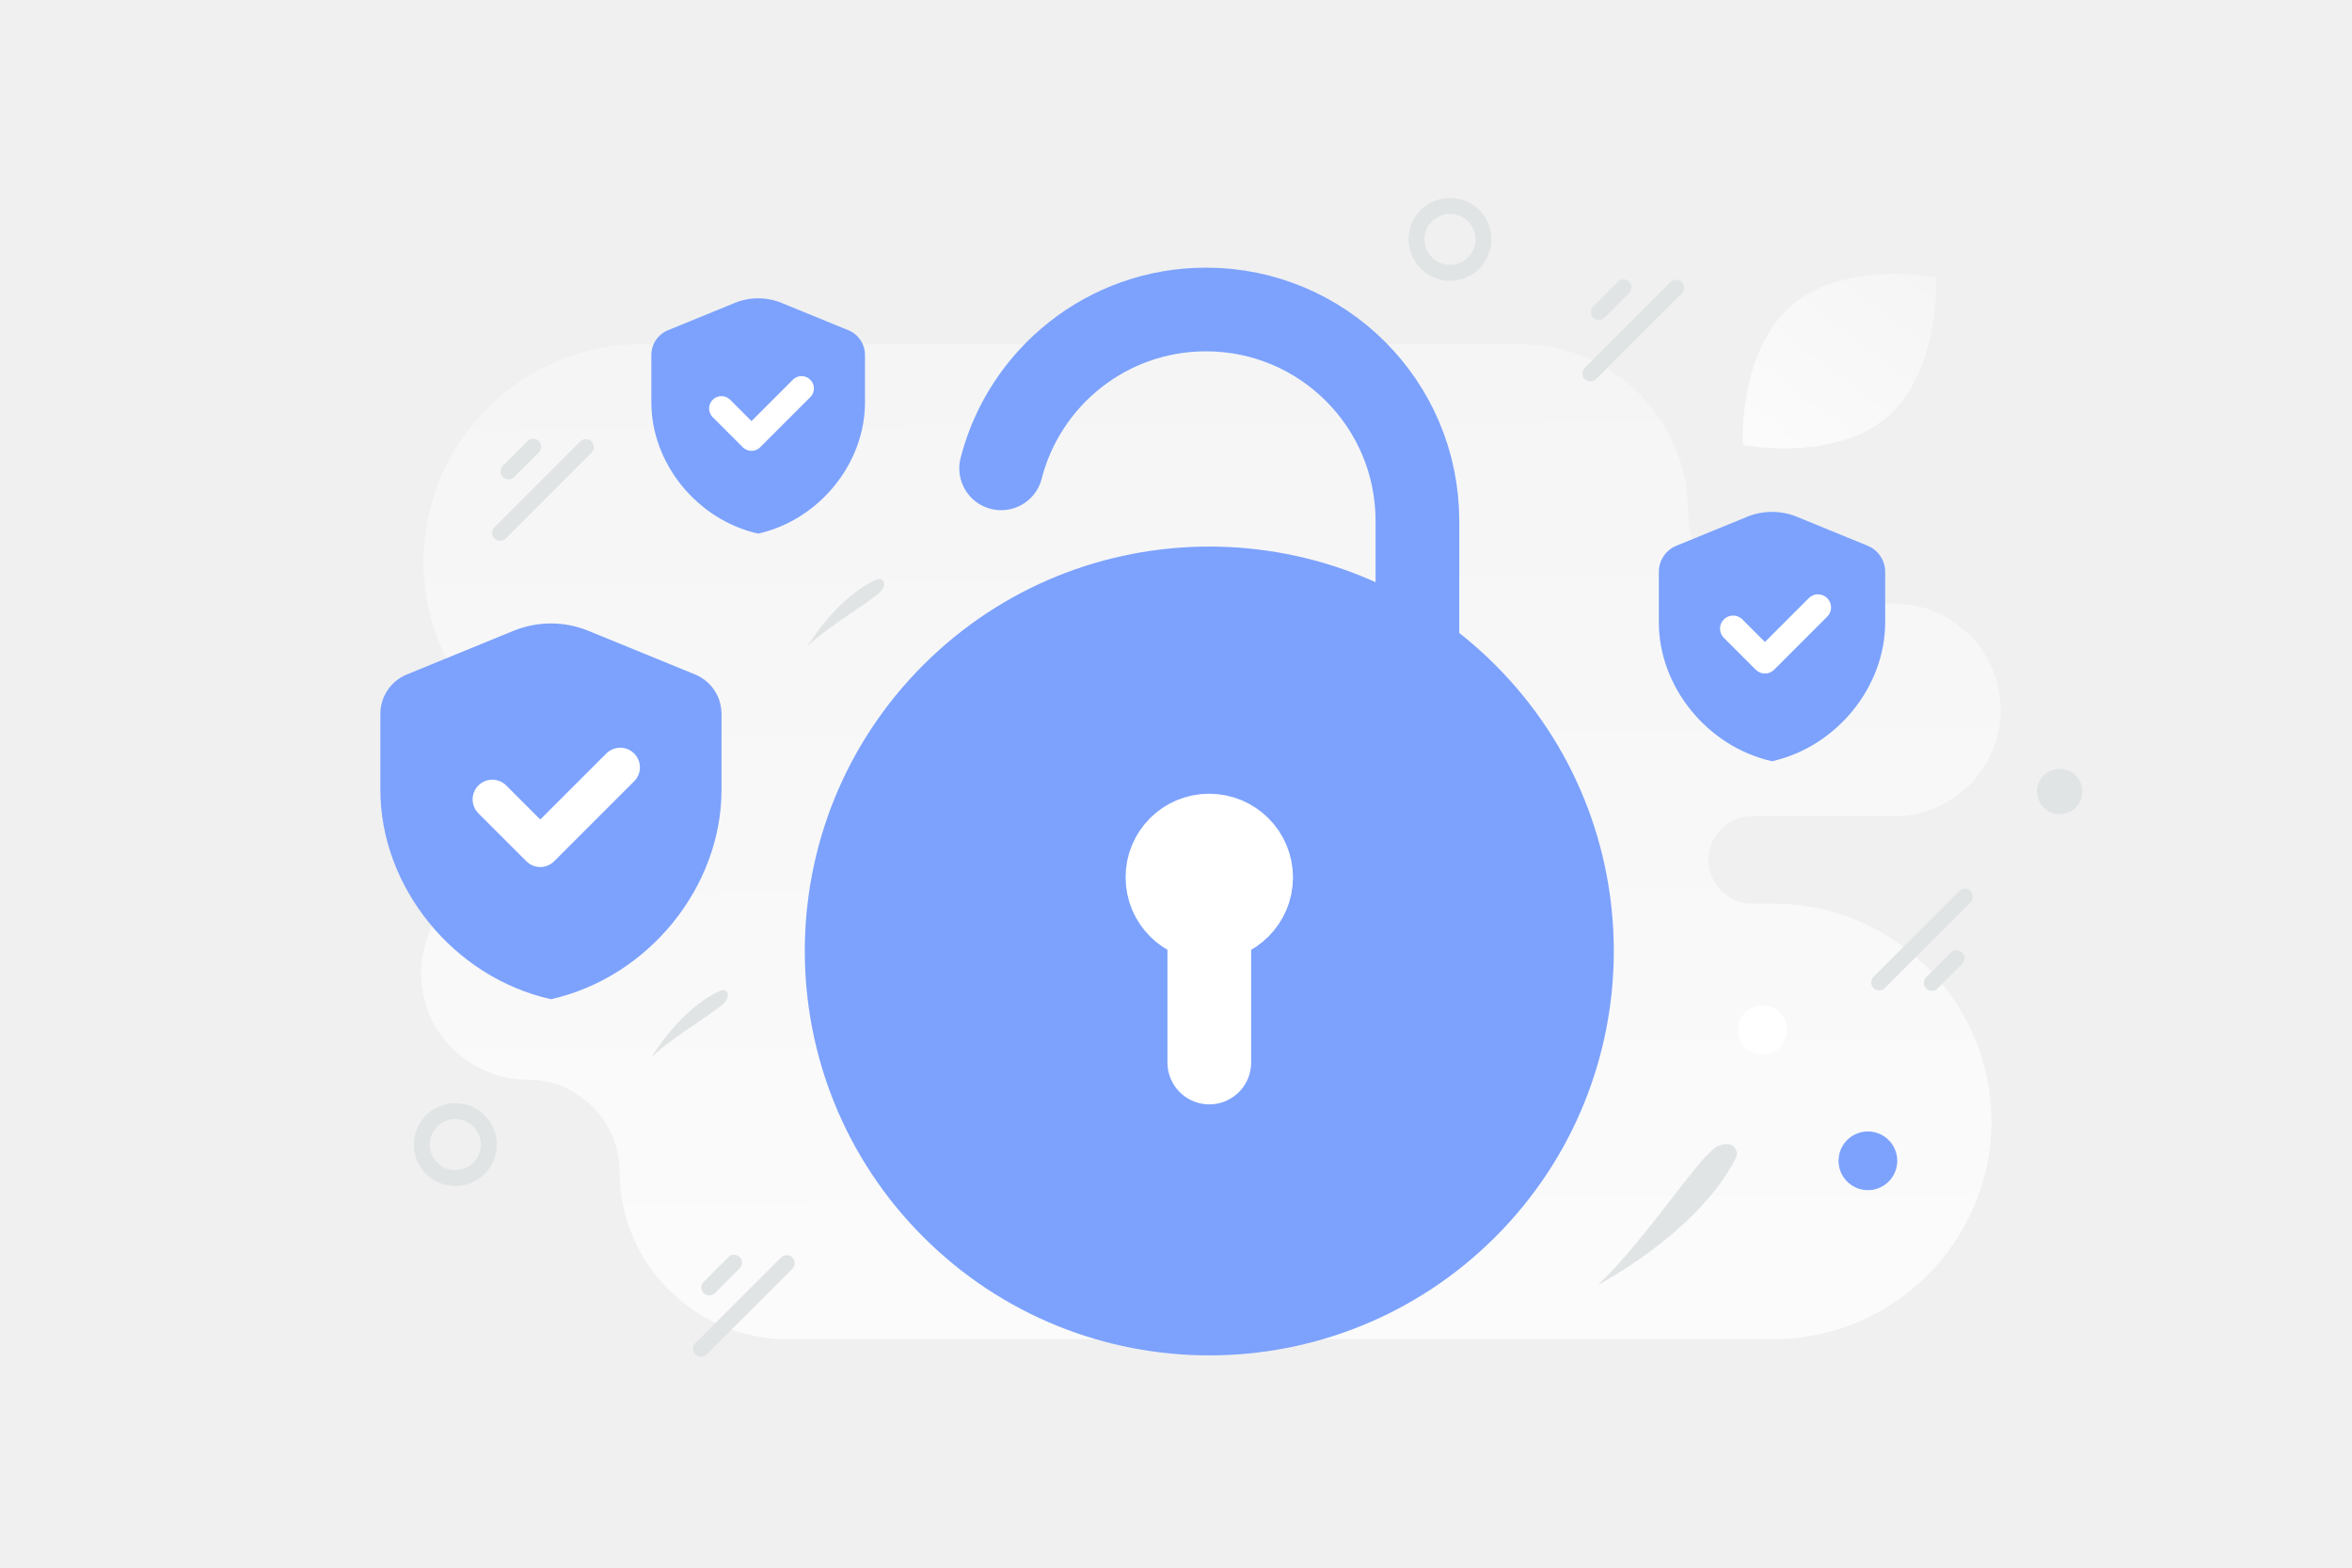
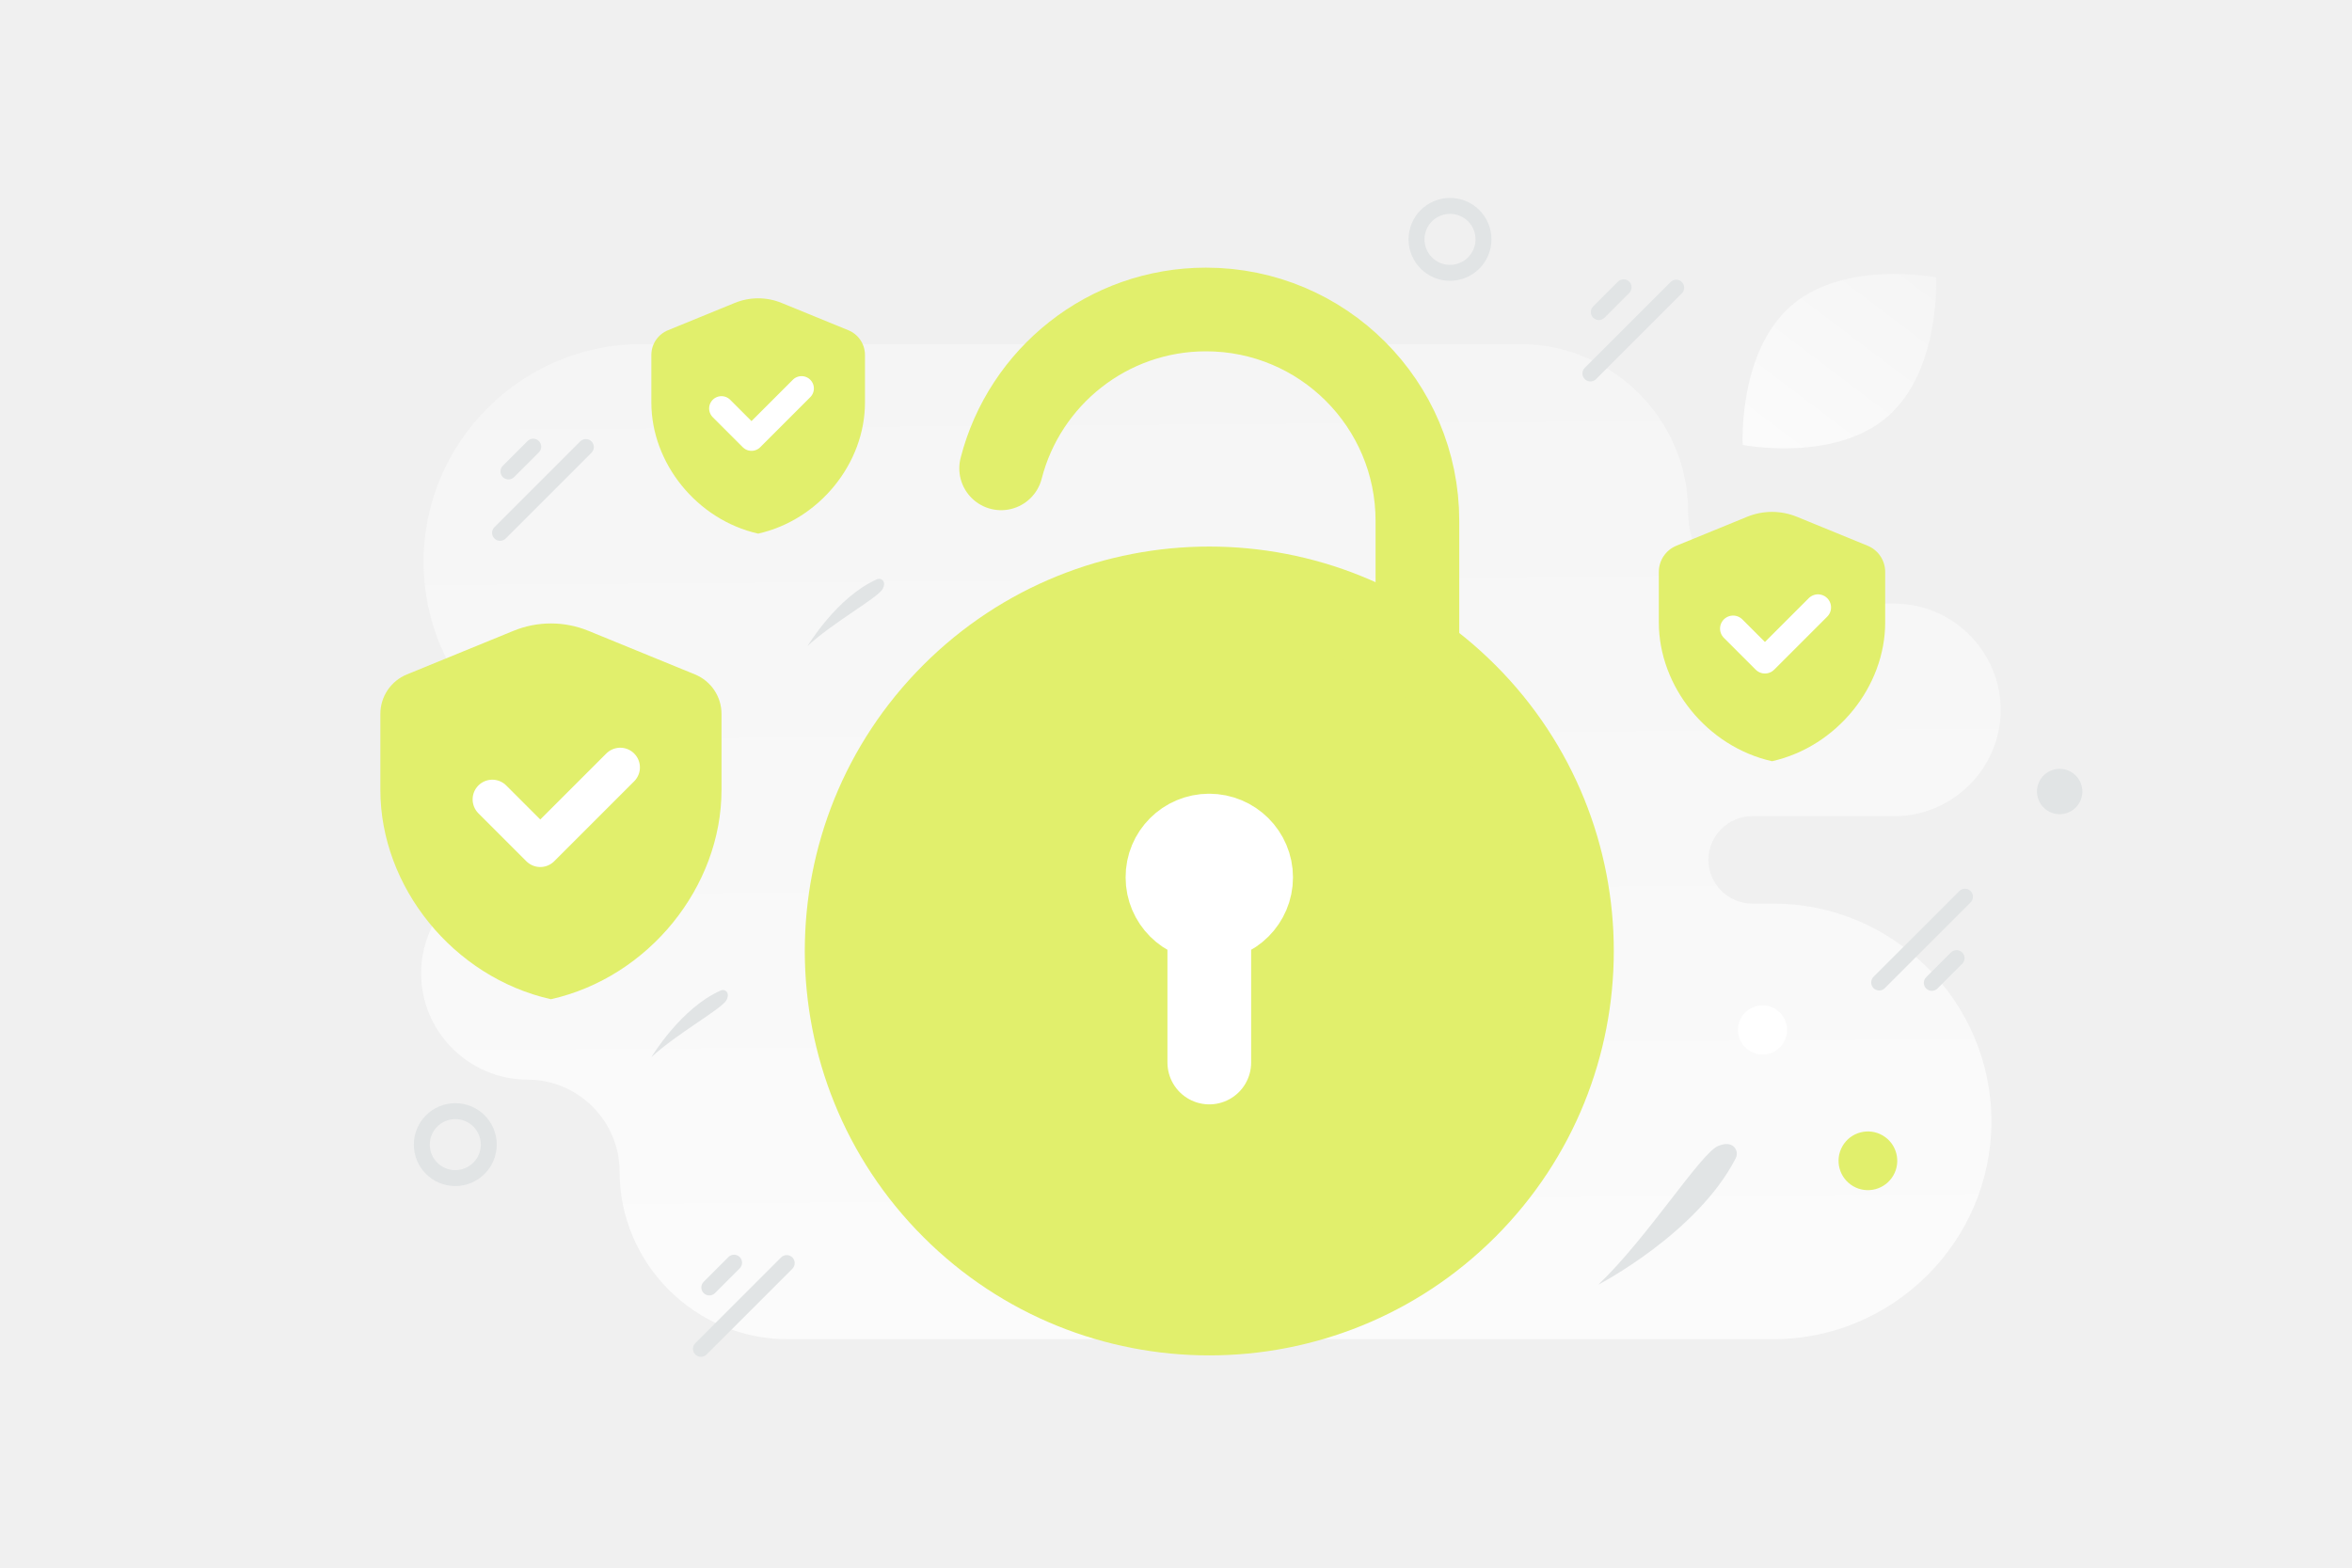
<svg xmlns="http://www.w3.org/2000/svg" width="900" height="600" viewBox="0 0 900 600" fill="none">
  <path fill="transparent" d="M0 0h900v600H0z" />
  <path fill-rule="evenodd" clip-rule="evenodd" d="M245.546 131.678c-45.912 0-83.47 37.509-83.47 83.361 0 45.852 37.558 83.361 83.47 83.361 9.21 0 16.754 7.534 16.754 16.732s-7.544 16.732-16.754 16.732h-43.677c-22.397 0-40.724 18.303-40.724 40.671s18.327 40.671 40.724 40.671c19.371 0 35.221 15.83 35.221 35.175 0 35.296 28.916 64.174 64.258 64.174h377.21c45.912 0 83.47-37.509 83.47-83.361 0-45.852-37.558-83.361-83.47-83.361h-8.074c-9.21 0-16.753-7.524-16.753-16.732 0-9.198 7.534-16.731 16.753-16.731h54.349c22.397 0 40.725-18.304 40.725-40.672 0-22.34-18.281-40.625-40.641-40.671h-43.732c-19.371 0-35.221-15.83-35.221-35.175 0-35.296-28.916-64.174-64.258-64.174h-336.16z" fill="url(#a)" />
-   <path fill-rule="evenodd" clip-rule="evenodd" d="M560.867 265.841c54.194 54.193 54.194 142.058 0 196.252-54.193 54.193-142.058 54.193-196.252 0-54.193-54.194-54.193-142.059 0-196.252 54.194-54.194 142.059-54.194 196.252 0z" fill="#7ca2fd" />
-   <path d="M560.867 265.841c54.194 54.193 54.194 142.058 0 196.252-54.193 54.193-142.058 54.193-196.252 0-54.193-54.194-54.193-142.059 0-196.252 54.194-54.194 142.059-54.194 196.252 0" stroke="#7ca2fd" stroke-width="32.024" stroke-linecap="round" stroke-linejoin="round" />
+   <path fill-rule="evenodd" clip-rule="evenodd" d="M560.867 265.841c54.194 54.193 54.194 142.058 0 196.252-54.193 54.193-142.058 54.193-196.252 0-54.193-54.194-54.193-142.059 0-196.252 54.194-54.194 142.059-54.194 196.252 0z" fill="#e1ef6c" />
+   <path d="M560.867 265.841c54.194 54.193 54.194 142.058 0 196.252-54.193 54.193-142.058 54.193-196.252 0-54.193-54.194-54.193-142.059 0-196.252 54.194-54.194 142.059-54.194 196.252 0" stroke="#e1ef6c" stroke-width="32.024" stroke-linecap="round" stroke-linejoin="round" />
  <path d="M462.741 406.664v-54.441m-.063-32.43c-8.839 0-16.012 7.173-15.948 16.012 0 8.839 7.173 16.012 16.012 16.012 8.838 0 16.012-7.173 16.012-16.012s-7.174-16.012-16.076-16.012" stroke="#fff" stroke-width="32.024" stroke-linecap="round" stroke-linejoin="round" />
-   <path d="M383.088 179.251c8.945-34.949 40.649-60.803 78.395-60.803 44.684 0 80.893 36.209 80.893 80.893v51.025" stroke="#7ca2fd" stroke-width="32.024" stroke-linecap="round" stroke-linejoin="round" />
-   <path fill-rule="evenodd" clip-rule="evenodd" d="M721.374 238.195c0 24.583-18.477 47.569-43.309 53.151-24.832-5.582-43.309-28.568-43.309-53.151v-19.31c0-4.396 2.658-8.359 6.729-10.021l27.068-11.076a25.102 25.102 0 0 1 19.024 0l27.068 11.076a10.828 10.828 0 0 1 6.729 10.021v19.31z" fill="#7ca2fd" />
+   <path d="M383.088 179.251c8.945-34.949 40.649-60.803 78.395-60.803 44.684 0 80.893 36.209 80.893 80.893v51.025" stroke="#e1ef6c" stroke-width="32.024" stroke-linecap="round" stroke-linejoin="round" />
+   <path fill-rule="evenodd" clip-rule="evenodd" d="M721.374 238.195c0 24.583-18.477 47.569-43.309 53.151-24.832-5.582-43.309-28.568-43.309-53.151v-19.31c0-4.396 2.658-8.359 6.729-10.021l27.068-11.076a25.102 25.102 0 0 1 19.024 0l27.068 11.076a10.828 10.828 0 0 1 6.729 10.021v19.31z" fill="#e1ef6c" />
  <path d="m695.659 232.472-20.301 20.301-12.18-12.18" stroke="#fff" stroke-width="9.994" stroke-linecap="round" stroke-linejoin="round" />
-   <path fill-rule="evenodd" clip-rule="evenodd" d="M276.087 302.331c0 37.048-27.845 71.689-65.269 80.1-37.423-8.411-65.268-43.052-65.268-80.1v-29.102a16.311 16.311 0 0 1 10.141-15.101l40.793-16.692a37.824 37.824 0 0 1 28.669 0l40.793 16.692a16.32 16.32 0 0 1 10.141 15.101v29.102z" fill="#7ca2fd" />
+   <path fill-rule="evenodd" clip-rule="evenodd" d="M276.087 302.331c0 37.048-27.845 71.689-65.269 80.1-37.423-8.411-65.268-43.052-65.268-80.1v-29.102a16.311 16.311 0 0 1 10.141-15.101l40.793-16.692a37.824 37.824 0 0 1 28.669 0l40.793 16.692a16.32 16.32 0 0 1 10.141 15.101v29.102z" fill="#e1ef6c" />
  <path d="m237.334 293.707-30.595 30.594-18.356-18.356" stroke="#fff" stroke-width="15.062" stroke-linecap="round" stroke-linejoin="round" />
-   <path fill-rule="evenodd" clip-rule="evenodd" d="M330.985 154.076c0 23.198-17.436 44.889-40.869 50.156-23.433-5.267-40.869-26.958-40.869-50.156v-18.223c0-4.148 2.509-7.887 6.35-9.456l25.543-10.452a23.69 23.69 0 0 1 17.952 0l25.543 10.452a10.219 10.219 0 0 1 6.35 9.456v18.223z" fill="#7ca2fd" />
+   <path fill-rule="evenodd" clip-rule="evenodd" d="M330.985 154.076c0 23.198-17.436 44.889-40.869 50.156-23.433-5.267-40.869-26.958-40.869-50.156v-18.223c0-4.148 2.509-7.887 6.35-9.456l25.543-10.452a23.69 23.69 0 0 1 17.952 0l25.543 10.452a10.219 10.219 0 0 1 6.35 9.456v18.223z" fill="#e1ef6c" />
  <path d="m306.72 148.676-19.158 19.157-11.494-11.495" stroke="#fff" stroke-width="9.431" stroke-linecap="round" stroke-linejoin="round" />
  <rect x="714.747" y="376.025" width="52.539" height="6.121" rx="3.061" transform="rotate(-45 714.747 376.025)" fill="#E1E4E5" />
  <rect x="734.891" y="376.168" width="19.508" height="6.121" rx="3.061" transform="rotate(-45 734.891 376.168)" fill="#E1E4E5" />
  <rect x="228.508" y="171.109" width="52.539" height="6.121" rx="3.061" transform="rotate(135 228.508 171.109)" fill="#E1E4E5" />
  <rect x="208.364" y="170.965" width="19.508" height="6.121" rx="3.061" transform="rotate(135 208.364 170.965)" fill="#E1E4E5" />
  <rect x="305.366" y="483.42" width="52.539" height="6.121" rx="3.061" transform="rotate(135 305.366 483.42)" fill="#E1E4E5" />
  <rect x="285.222" y="483.277" width="19.508" height="6.121" rx="3.061" transform="rotate(135 285.222 483.277)" fill="#E1E4E5" />
  <rect x="645.736" y="110.111" width="52.539" height="6.121" rx="3.061" transform="rotate(135 645.736 110.111)" fill="#E1E4E5" />
  <rect x="625.592" y="109.967" width="19.508" height="6.121" rx="3.061" transform="rotate(135 625.592 109.967)" fill="#E1E4E5" />
-   <circle cx="714.759" cy="444.274" r="11.233" transform="rotate(-150 714.759 444.274)" fill="#7ca2fd" />
+   <circle cx="714.759" cy="444.274" r="11.233" transform="rotate(-150 714.759 444.274)" fill="#e1ef6c" />
  <circle r="8.685" transform="scale(1 -1) rotate(-30 -171.22 -1622.15)" fill="#E1E4E5" />
  <circle cx="674.433" cy="394.188" r="9.398" transform="rotate(-150 674.433 394.188)" fill="#fff" />
  <path d="M187.029 438.079c0 7.079-5.737 12.81-12.824 12.81s-12.795-5.759-12.795-12.81c0-7.079 5.737-12.809 12.823-12.809 7.087 0 12.796 5.73 12.796 12.809zm380.629-346.47c0 7.079-5.737 12.81-12.823 12.81-7.087 0-12.796-5.76-12.796-12.81 0-7.08 5.737-12.81 12.824-12.81s12.795 5.73 12.795 12.81z" stroke="#E1E4E5" stroke-width="6.1" stroke-miterlimit="10" />
  <path d="M611.577 491.682s37.761-19.529 52.602-48.375c.905-1.758.313-3.975-1.418-4.943-1.128-.628-2.815-.804-5.327.244-6.701 2.801-27.128 35.324-45.857 53.074zm-362.33-87.063s11.256-18.82 26.58-25.543c.934-.41 2.057-.035 2.5.887.287.601.324 1.475-.295 2.735-1.656 3.361-19.05 12.843-28.785 21.921zm59.779-157.375s11.256-18.82 26.58-25.543c.933-.41 2.056-.035 2.499.887.288.601.325 1.475-.295 2.735-1.655 3.361-19.05 12.843-28.784 21.921z" fill="#E1E4E5" />
  <path d="M722.257 159.467c-20.429 17.701-55.415 10.809-55.415 10.809s-1.842-35.589 18.604-53.278c20.429-17.7 55.399-10.823 55.399-10.823s1.841 35.59-18.588 53.292z" fill="url(#b)" />
  <defs>
    <linearGradient id="a" x1="476.239" y1="726.097" x2="468.837" y2="-282.735" gradientUnits="userSpaceOnUse">
      <stop stop-color="#fff" />
      <stop offset="1" stop-color="#EEE" />
    </linearGradient>
    <linearGradient id="b" x1="641.636" y1="219.059" x2="795.361" y2="16.032" gradientUnits="userSpaceOnUse">
      <stop stop-color="#fff" />
      <stop offset="1" stop-color="#EEE" />
    </linearGradient>
  </defs>
</svg>
